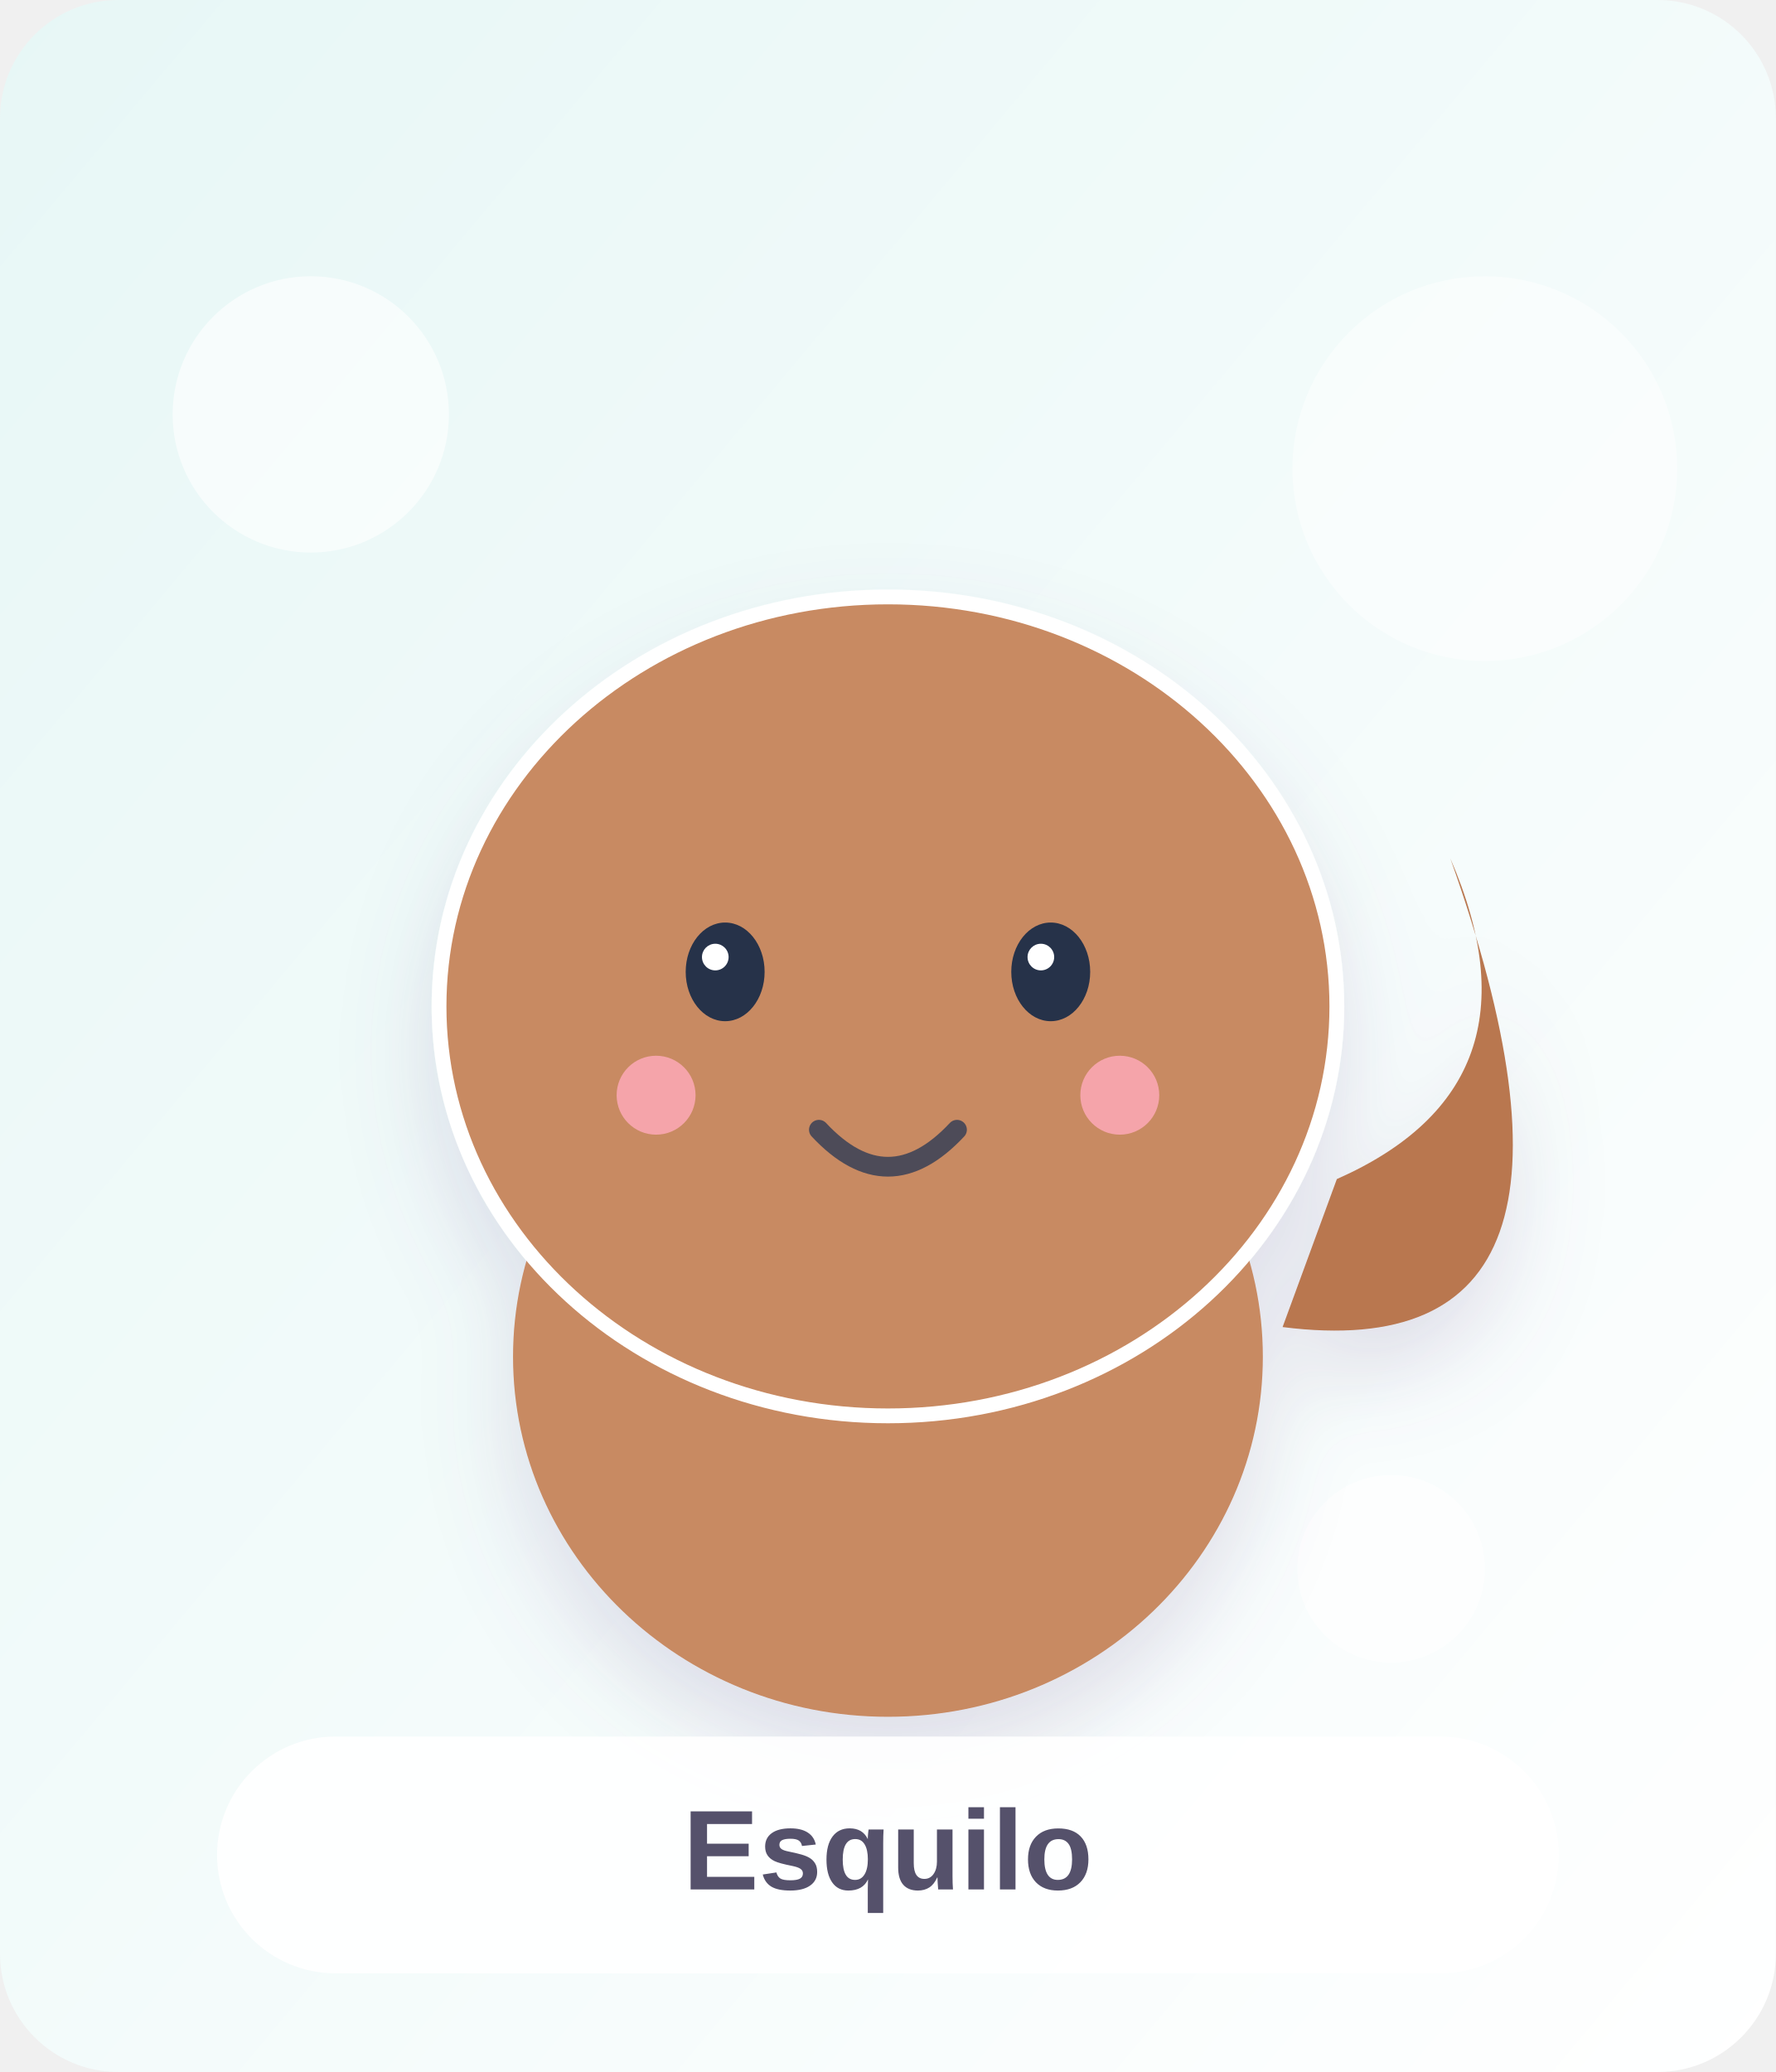
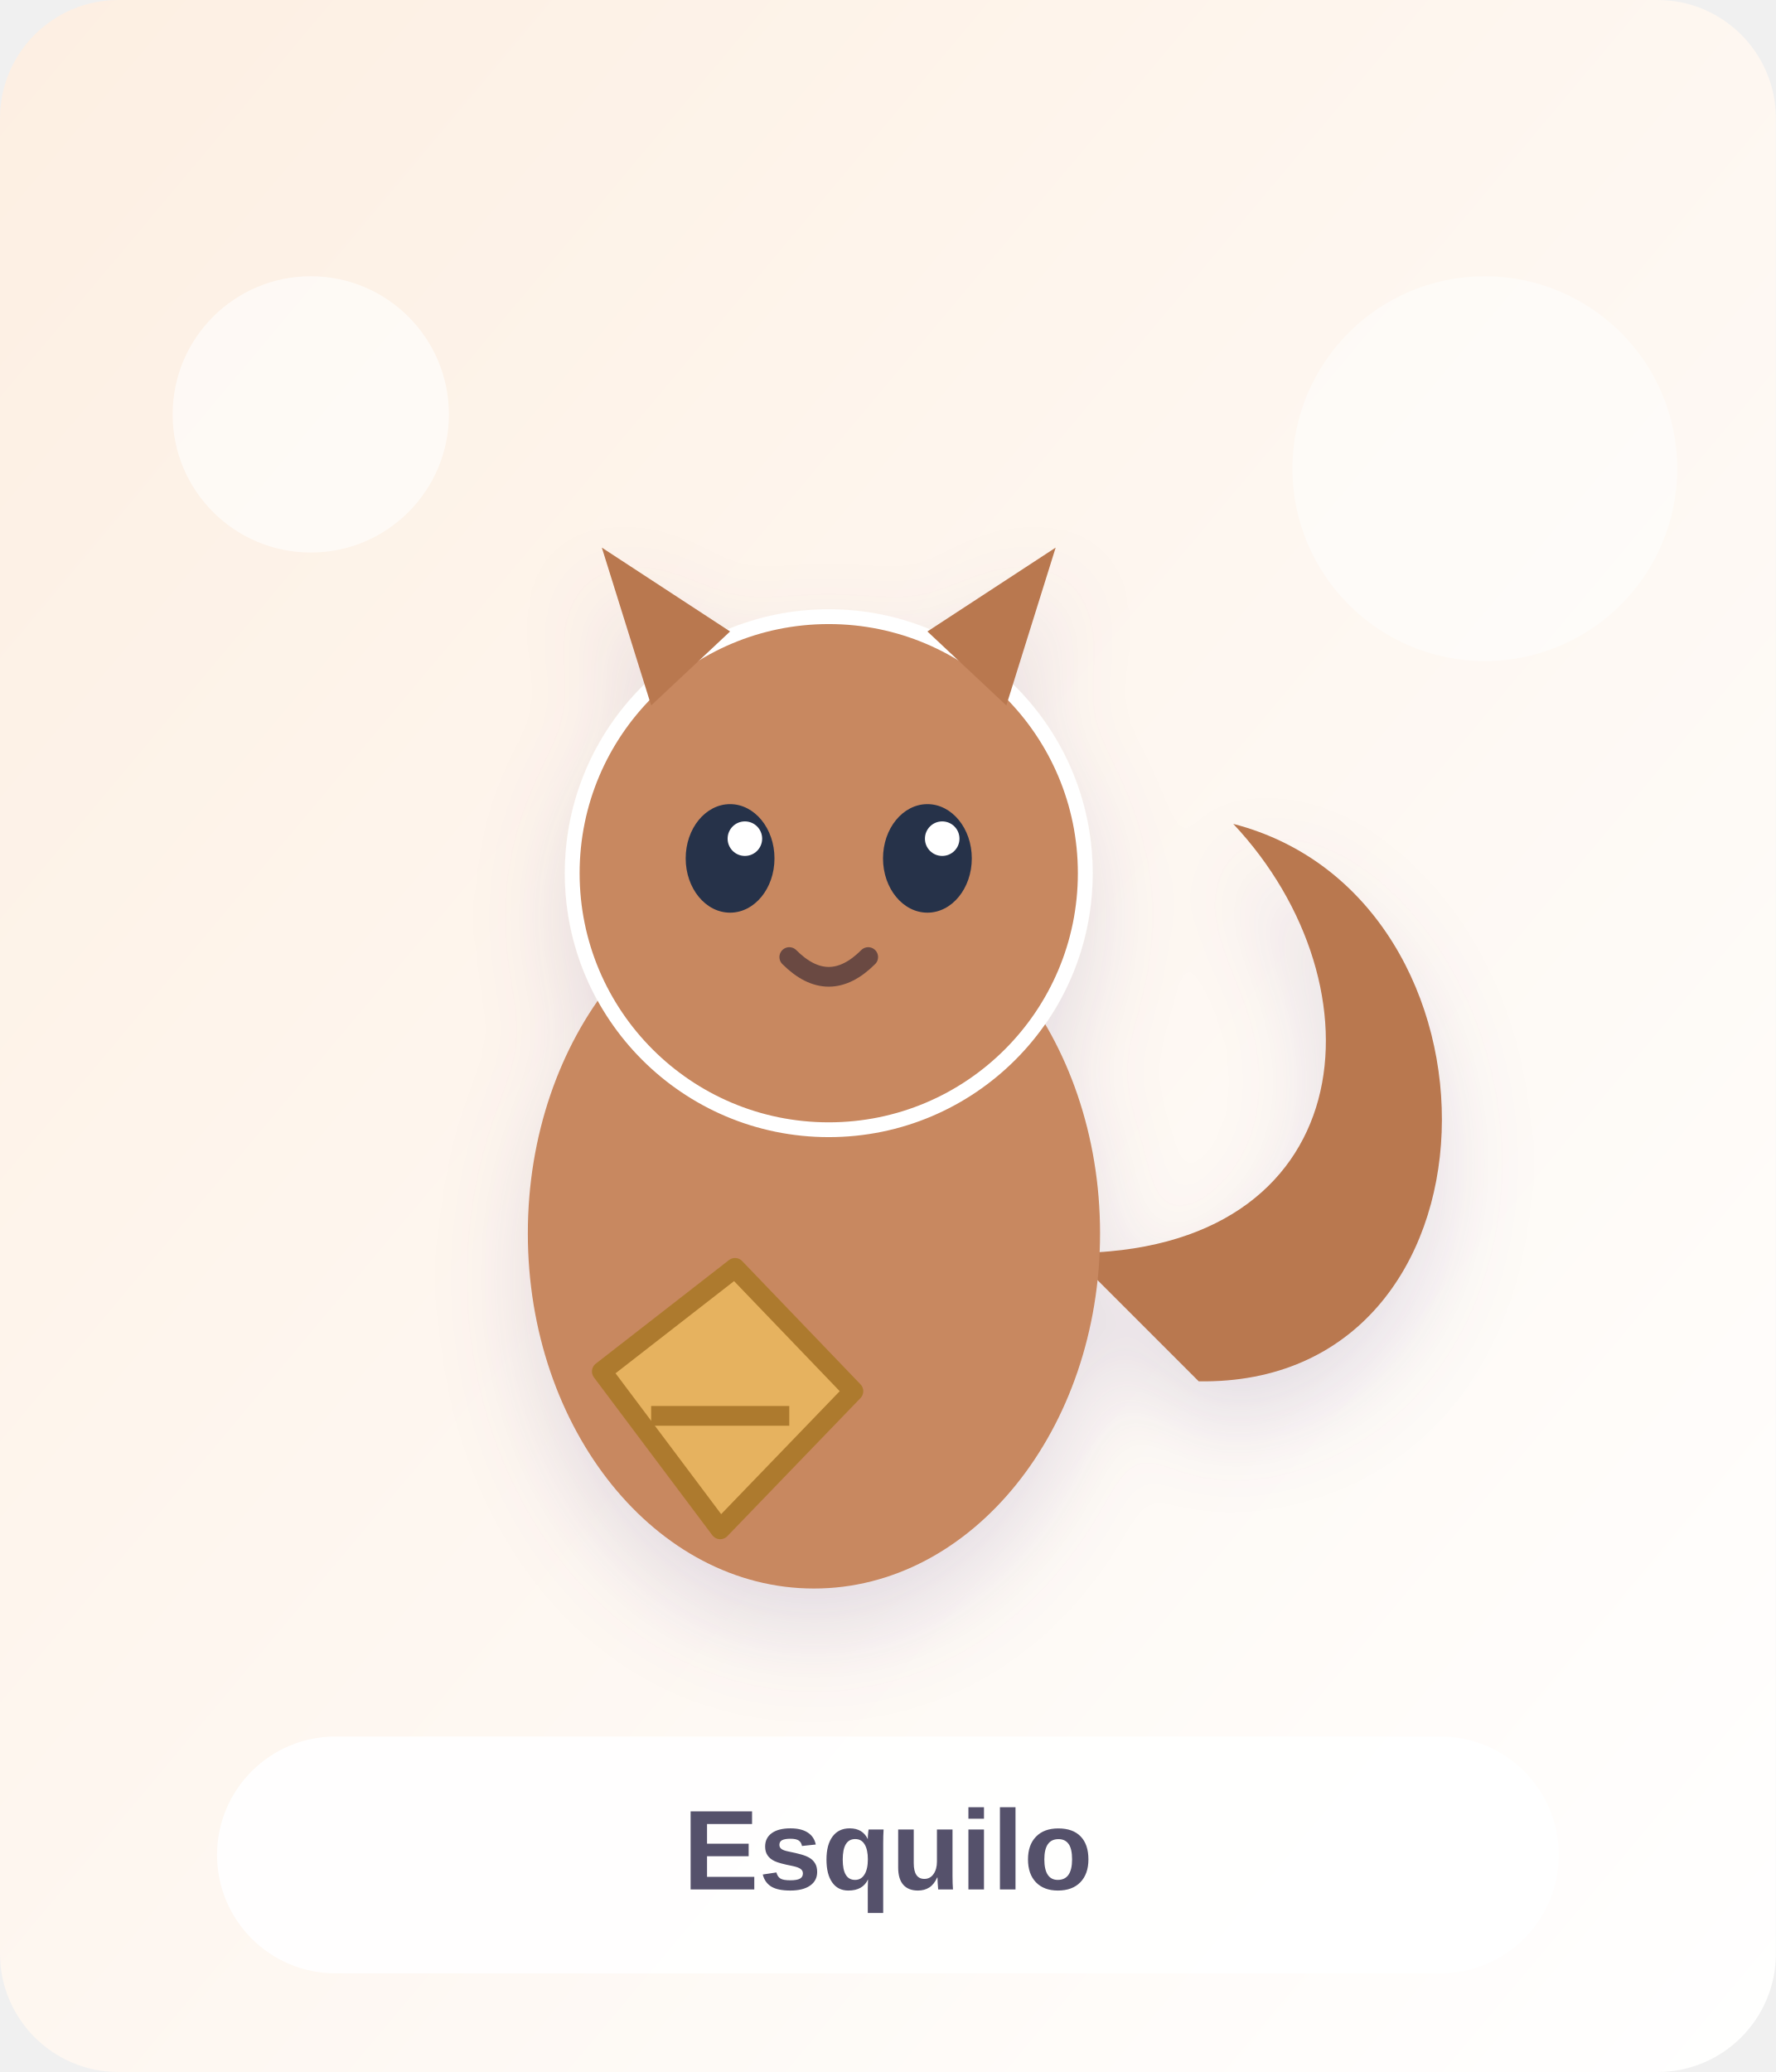
<svg xmlns="http://www.w3.org/2000/svg" width="360" height="420" viewBox="0 0 360 420" role="img" aria-label="Ilustração de Esquilo">
  <defs>
    <linearGradient id="bg" x1="0" y1="0" x2="1" y2="1">
-       <stop stop-color="#E7F7F6" />
+       <stop stop-color="#FDEFE2" />
      <stop offset="1" stop-color="#FFFFFF" />
    </linearGradient>
    <filter id="shadow" x="-30%" y="-30%" width="160%" height="160%">
      <feDropShadow dx="0" dy="9" stdDeviation="9" flood-color="#7D6C9C" flood-opacity=".20" />
    </filter>
  </defs>
  <rect width="360" height="420" rx="24" fill="url(#bg)" />
  <circle cx="63" cy="84" r="28" fill="#FFFFFF99" />
  <circle cx="301" cy="95" r="39" fill="#FFFFFF77" />
-   <circle cx="282" cy="318" r="19" fill="#FFFFFFB2" />
  <g filter="url(#shadow)">
-     <ellipse cx="180" cy="275" rx="76" ry="73" fill="#C88A62" stroke="none" stroke-width="0" />
-     <ellipse cx="180" cy="204" rx="91" ry="83" fill="#C88A62" stroke="#FFFFFF" stroke-width="3" />
-     <path d="M260 269 Q331 278 294 174 Q314 220 271 239" fill="#B9774F" stroke="none" stroke-width="0" stroke-linecap="round" stroke-linejoin="round" />
-     <ellipse cx="147" cy="197" rx="8" ry="10" fill="#26324A" stroke="none" stroke-width="0" />
-     <ellipse cx="213" cy="197" rx="8" ry="10" fill="#26324A" stroke="none" stroke-width="0" />
-     <circle cx="145" cy="194" r="2.7" fill="#FFFFFF" />
-     <circle cx="211" cy="194" r="2.7" fill="#FFFFFF" />
-     <circle cx="133" cy="222" r="8" fill="#F5A4AA" />
-     <circle cx="227" cy="222" r="8" fill="#F5A4AA" />
-     <path d="M166 229 Q180 244 194 229" fill="none" stroke="#4E4B58" stroke-width="4" stroke-linecap="round" stroke-linejoin="round" />
+     <path d="M243 280 C307 281 308 182 250 167 C281 200 276 254 217 254" fill="#B97850" />
+     <ellipse cx="165" cy="250" rx="58" ry="72" fill="#C88860" />
+     <circle cx="168" cy="177" r="52" fill="#C88860" stroke="#fff" stroke-width="3" />
+     <path d="M132 143 L122 111 L148 128 Z" fill="#B97850" />
+     <path d="M204 143 L214 111 L188 128 Z" fill="#B97850" />
+     <ellipse cx="148" cy="174" rx="9" ry="11" fill="#26324A" />
+     <ellipse cx="188" cy="174" rx="9" ry="11" fill="#26324A" />
+     <circle cx="151" cy="170" r="3.5" fill="#fff" />
+     <circle cx="191" cy="170" r="3.5" fill="#fff" />
+     <path d="M160 194 Q168 202 176 194" fill="none" stroke="#6B4A42" stroke-width="4" stroke-linecap="round" />
+     <path d="M122 278 L149 257 L173 282 L146 310 Z" fill="#E6B25E" stroke="#AD7A2E" stroke-width="4" stroke-linejoin="round" />
+     <path d="M132 287 L160 287" stroke="#AD7A2E" stroke-width="4" />
  </g>
  <rect x="44" y="352" width="272" height="48" rx="24" fill="#FFFFFFE9" />
  <text x="180" y="383" font-family="Verdana,Arial,sans-serif" font-weight="bold" font-size="23" text-anchor="middle" fill="#55516B">Esquilo</text>
</svg>
